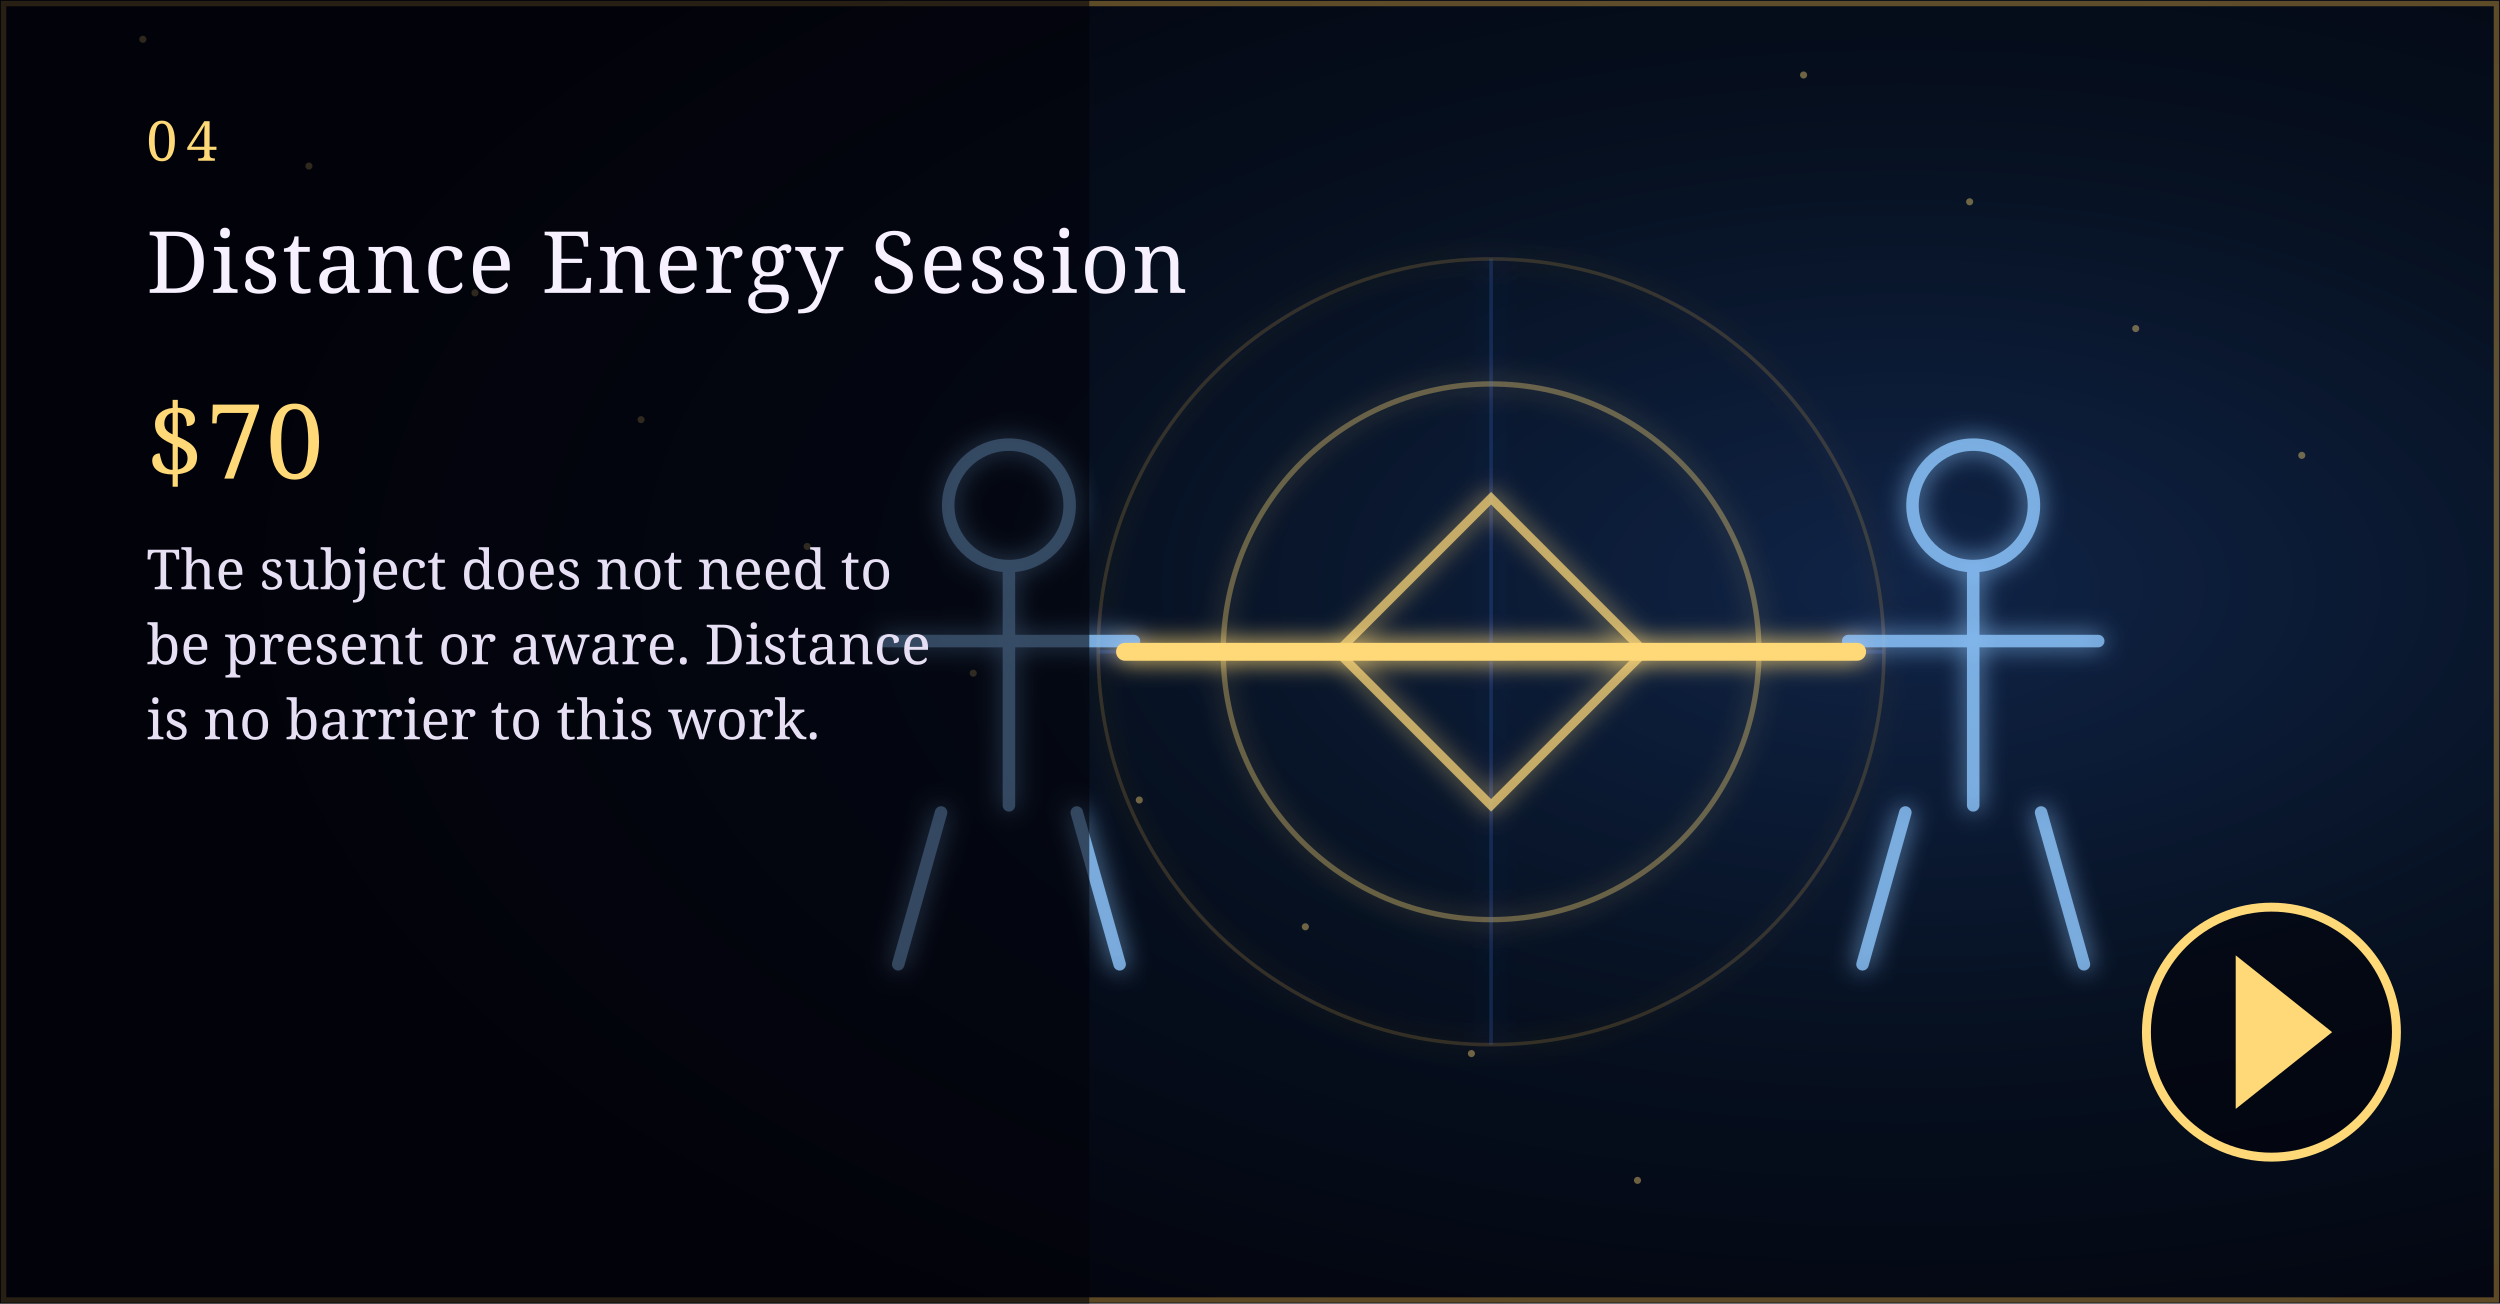
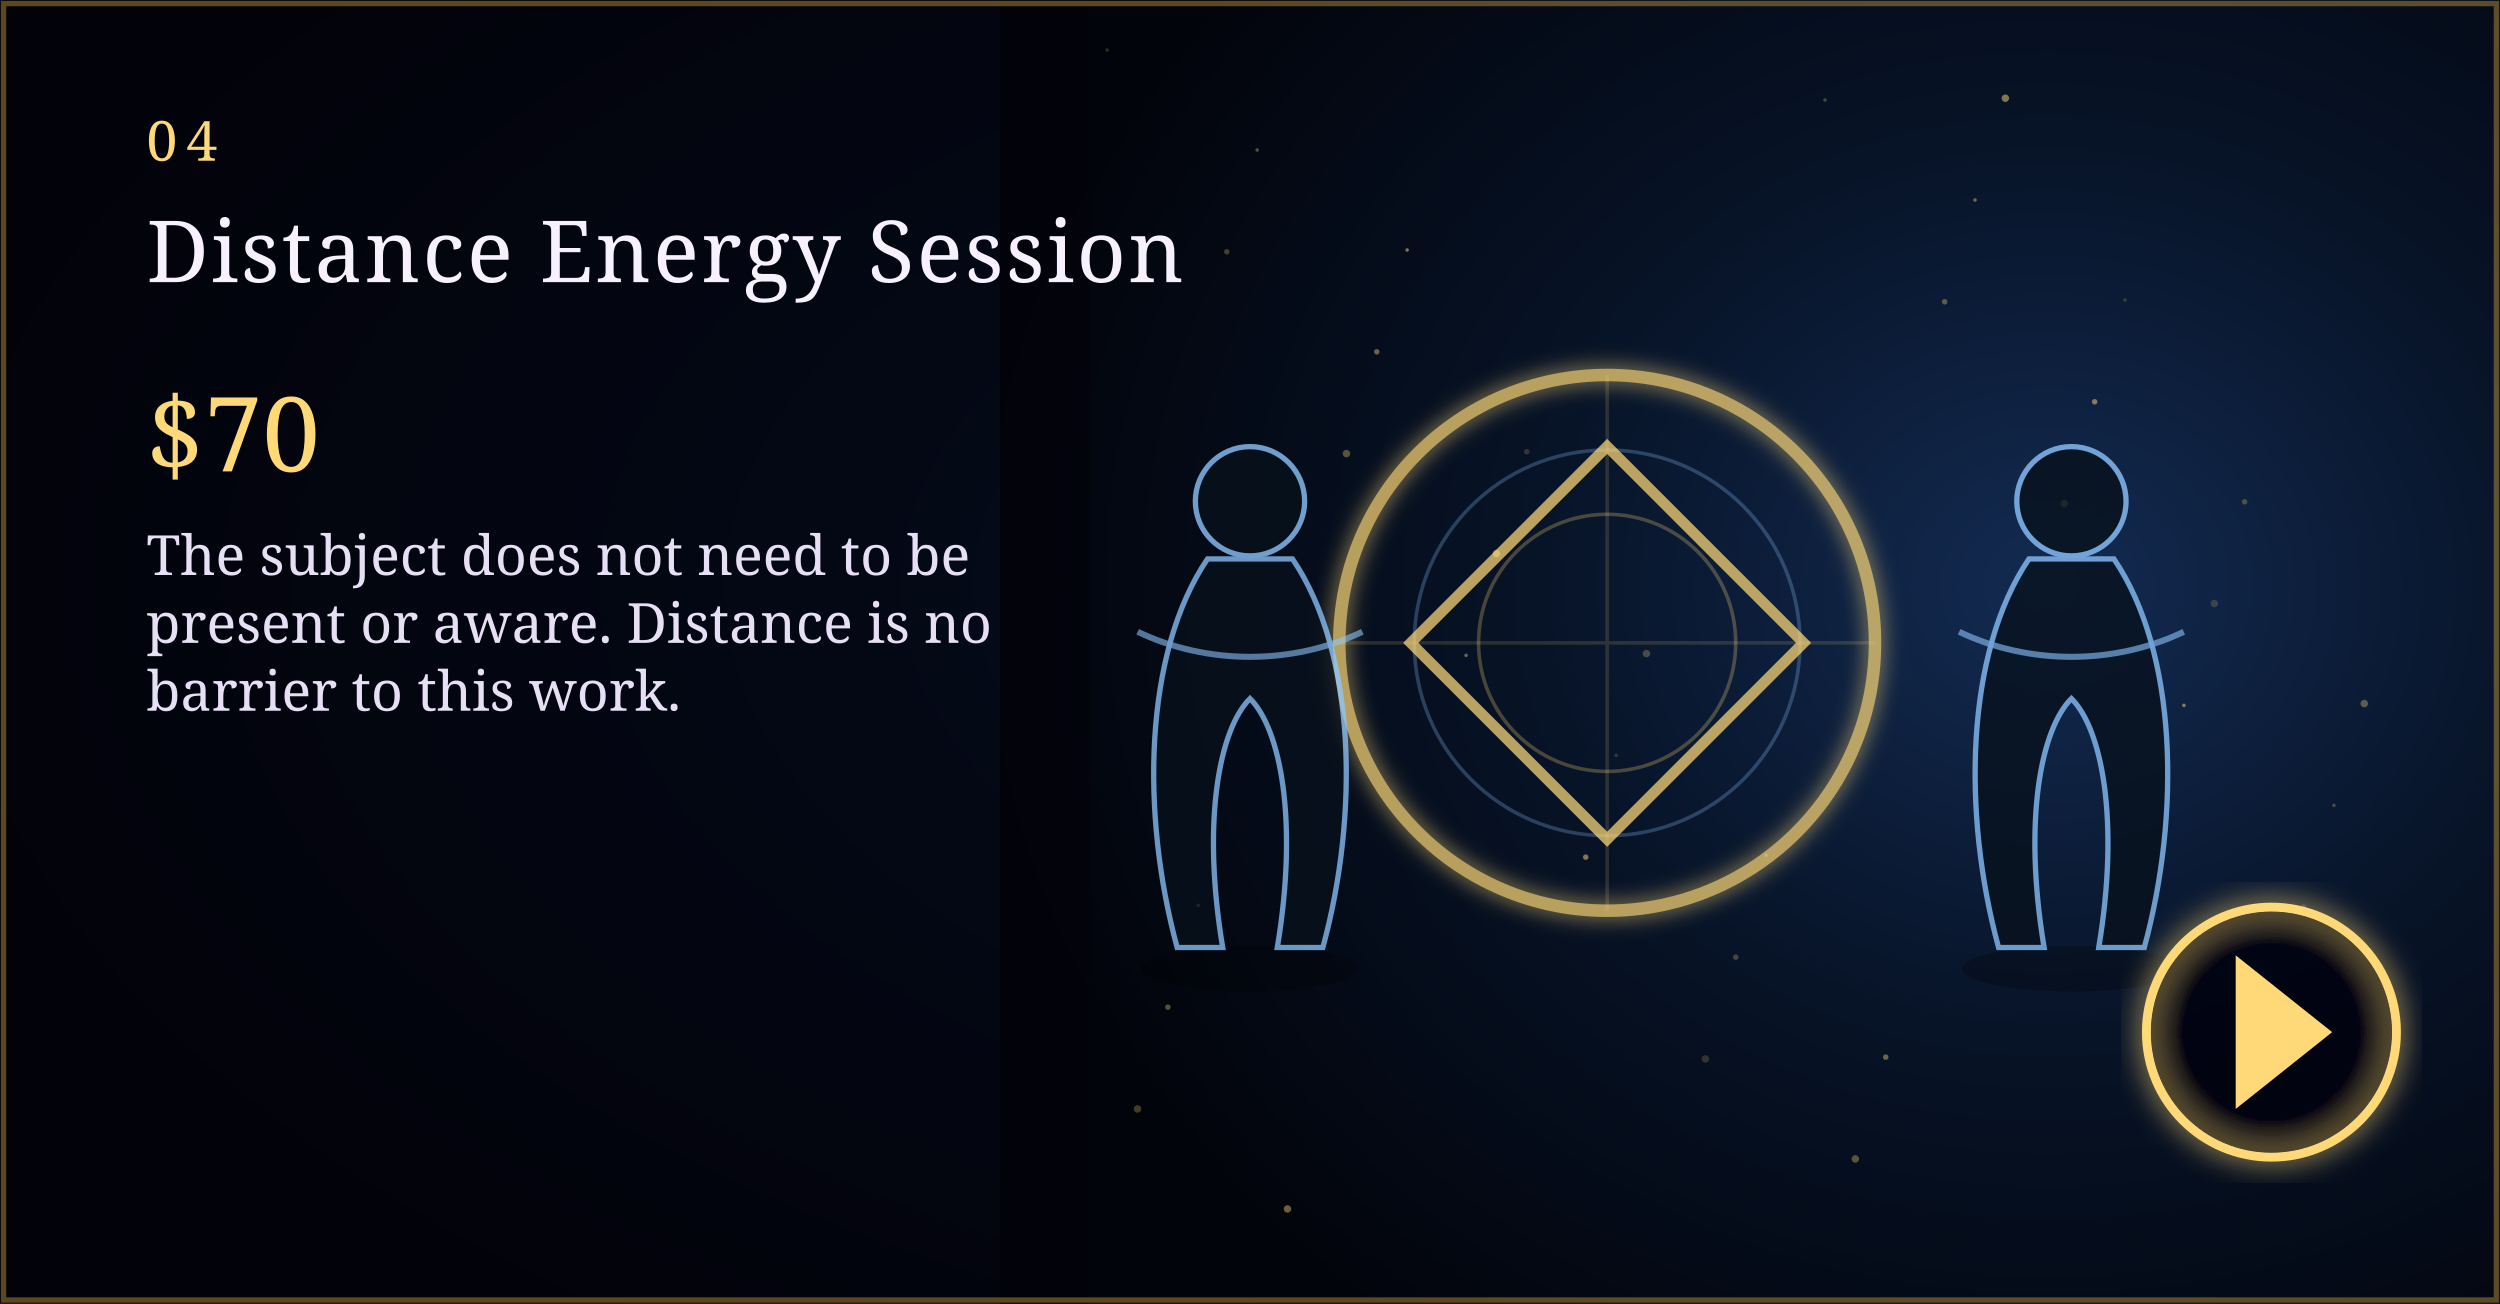
<svg xmlns="http://www.w3.org/2000/svg" viewBox="0 0 1400 730" width="1400" height="730">
  <defs>
-     <radialGradient id="bg" cx="76%" cy="45%" r="66%">
-       <stop offset="0" stop-color="#102447" />
-       <stop offset=".52" stop-color="#061020" />
-       <stop offset="1" stop-color="#03040d" />
+     <radialGradient id="artBg" cx="70%" cy="45%" r="72%">
+       <stop offset="0" stop-color="#132b52" />
+       <stop offset=".48" stop-color="#071327" />
+       <stop offset="1" stop-color="#02040b" />
    </radialGradient>
-     <filter id="glow">
-       <feGaussianBlur stdDeviation="7" result="b" />
+     <radialGradient id="vortex" cx="50%" cy="50%" r="50%">
+       <stop offset="0" stop-color="#ffd977" stop-opacity=".22" />
+       <stop offset=".42" stop-color="#102447" stop-opacity=".72" />
+       <stop offset="1" stop-color="#01030b" stop-opacity="0" />
+     </radialGradient>
+     <filter id="goldGlow">
+       <feGaussianBlur stdDeviation="8" result="b" />
      <feMerge>
        <feMergeNode in="b" />
        <feMergeNode in="SourceGraphic" />
      </feMerge>
    </filter>
+     <filter id="glow">
+       <feGaussianBlur stdDeviation="6" result="b" />
+       <feMerge>
+         <feMergeNode in="b" />
+         <feMergeNode in="SourceGraphic" />
+       </feMerge>
+     </filter>
+     <filter id="soft">
+       <feGaussianBlur stdDeviation="3" />
+     </filter>
+     <style>.title{fill:#f7f0ff;font-family:Cinzel,Georgia,serif;font-size:48px;letter-spacing:1.3px}.desc{fill:#e7e0f5;font-family:'EB Garamond',Georgia,serif;font-size:31px}.price{fill:#ffd977;font-family:'Cinzel Decorative',Georgia,serif;font-size:58px}</style>
  </defs>
-   <rect width="1400" height="730" fill="url(#bg)" />
+   <rect width="1400" height="730" fill="#03040d" />
+   <rect width="1400" height="730" fill="url(#artBg)" />
+   <rect x="560" y="0" width="840" height="730" fill="url(#artBg)" />
+   <circle cx="620" cy="28" r="1.0" fill="#ffd977" opacity="0.18" />
+   <circle cx="687" cy="141" r="1.55" fill="#ffd977" opacity="0.26" />
+   <circle cx="754" cy="254" r="2.1" fill="#ffd977" opacity="0.34" />
+   <circle cx="821" cy="367" r="1.0" fill="#ffd977" opacity="0.42" />
+   <circle cx="888" cy="480" r="1.55" fill="#ffd977" opacity="0.50" />
+   <circle cx="955" cy="593" r="2.1" fill="#ffd977" opacity="0.18" />
+   <circle cx="1022" cy="56" r="1.0" fill="#ffd977" opacity="0.26" />
+   <circle cx="1089" cy="169" r="1.55" fill="#ffd977" opacity="0.34" />
+   <circle cx="1156" cy="282" r="2.1" fill="#ffd977" opacity="0.42" />
+   <circle cx="1223" cy="395" r="1.0" fill="#ffd977" opacity="0.50" />
+   <circle cx="1290" cy="508" r="1.55" fill="#ffd977" opacity="0.18" />
+   <circle cx="637" cy="621" r="2.1" fill="#ffd977" opacity="0.26" />
+   <circle cx="704" cy="84" r="1.0" fill="#ffd977" opacity="0.34" />
+   <circle cx="771" cy="197" r="1.55" fill="#ffd977" opacity="0.42" />
+   <circle cx="838" cy="310" r="2.1" fill="#ffd977" opacity="0.50" />
+   <circle cx="905" cy="423" r="1.0" fill="#ffd977" opacity="0.18" />
+   <circle cx="972" cy="536" r="1.55" fill="#ffd977" opacity="0.26" />
+   <circle cx="1039" cy="649" r="2.1" fill="#ffd977" opacity="0.34" />
+   <circle cx="1106" cy="112" r="1.0" fill="#ffd977" opacity="0.42" />
+   <circle cx="1173" cy="225" r="1.55" fill="#ffd977" opacity="0.50" />
+   <circle cx="1240" cy="338" r="2.1" fill="#ffd977" opacity="0.18" />
+   <circle cx="1307" cy="451" r="1.0" fill="#ffd977" opacity="0.26" />
+   <circle cx="654" cy="564" r="1.55" fill="#ffd977" opacity="0.34" />
+   <circle cx="721" cy="677" r="2.1" fill="#ffd977" opacity="0.42" />
+   <circle cx="788" cy="140" r="1.0" fill="#ffd977" opacity="0.50" />
+   <circle cx="855" cy="253" r="1.55" fill="#ffd977" opacity="0.18" />
+   <circle cx="922" cy="366" r="2.1" fill="#ffd977" opacity="0.26" />
+   <circle cx="989" cy="479" r="1.0" fill="#ffd977" opacity="0.34" />
+   <circle cx="1056" cy="592" r="1.55" fill="#ffd977" opacity="0.42" />
+   <circle cx="1123" cy="55" r="2.1" fill="#ffd977" opacity="0.50" />
+   <circle cx="1190" cy="168" r="1.0" fill="#ffd977" opacity="0.18" />
+   <circle cx="1257" cy="281" r="1.55" fill="#ffd977" opacity="0.26" />
+   <circle cx="1324" cy="394" r="2.1" fill="#ffd977" opacity="0.34" />
+   <circle cx="671" cy="507" r="1.0" fill="#ffd977" opacity="0.42" />
+   <g opacity=".95">
+     <circle cx="900" cy="360" r="150" fill="none" stroke="#ffd977" stroke-width="7" opacity=".75" filter="url(#glow)" />
+     <circle cx="900" cy="360" r="108.0" fill="none" stroke="#8ec7ff" stroke-width="2" opacity=".28" />
+     <circle cx="900" cy="360" r="72.0" fill="none" stroke="#ffd977" stroke-width="2" opacity=".28" />
+     <path d="M750 360 H1050 M900 210 V510" stroke="#ffd977" stroke-width="2" opacity=".16" />
+   </g>
+   <g opacity="0.78">
+     <ellipse cx="700" cy="542.5" rx="61.2" ry="12.75" fill="#000" opacity=".35" />
+     <path d="M676.2 313.0 C640.5 365.7,638.8 455.8,659.2 530.6 L684.7 530.6 C672.8 459.2,683.0 408.2,700 391.2 C717.0 408.2,727.2 459.2,715.3 530.6 L740.8 530.6 C761.2 455.8,759.5 365.7,723.8 313.0 Z" fill="#06111b" stroke="#8ec7ff" stroke-width="2.975" opacity=".96" />
+     <circle cx="700" cy="280.7" r="30.6" fill="#06111b" stroke="#8ec7ff" stroke-width="2.975" />
+     <path d="M637.1 353.8 C676.2 372.5,723.8 372.5,762.9 353.8" fill="none" stroke="#8ec7ff" stroke-width="3.4" opacity=".74" />
+   </g>
+   <g opacity="0.78">
+     <ellipse cx="1160" cy="542.5" rx="61.2" ry="12.75" fill="#000" opacity=".35" />
+     <path d="M1136.2 313.0 C1100.5 365.7,1098.8 455.8,1119.2 530.6 L1144.7 530.6 C1132.8 459.2,1143.0 408.2,1160 391.2 C1177.0 408.2,1187.2 459.2,1175.3 530.6 L1200.8 530.6 C1221.2 455.8,1219.5 365.7,1183.8 313.0 Z" fill="#06111b" stroke="#8ec7ff" stroke-width="2.975" opacity=".96" />
+     <circle cx="1160" cy="280.7" r="30.6" fill="#06111b" stroke="#8ec7ff" stroke-width="2.975" />
+     <path d="M1097.1 353.8 C1136.2 372.5,1183.8 372.5,1222.9 353.8" fill="none" stroke="#8ec7ff" stroke-width="3.4" opacity=".74" />
+   </g>
+   <path d="M755 360 H1105" stroke="#ffd977" stroke-width="12" stroke-linecap="round" filter="url(#goldGlow)" />
+   <polygon points="900,250 1010,360 900,470 790,360" fill="none" stroke="#ffd977" stroke-width="6" opacity=".72" />
+   <rect x="0" y="0" width="610" height="730" fill="rgba(2,3,10,.61)" />
  <rect x="2" y="2" width="1396" height="726" fill="none" stroke="#d9a642" stroke-opacity=".42" stroke-width="3" />
-   <g opacity=".42">
-     <circle cx="80" cy="22" r="2" fill="#ffd977" />
-     <circle cx="173" cy="93" r="2" fill="#ffd977" />
-     <circle cx="266" cy="164" r="2" fill="#ffd977" />
-     <circle cx="359" cy="235" r="2" fill="#ffd977" />
-     <circle cx="452" cy="306" r="2" fill="#ffd977" />
-     <circle cx="545" cy="377" r="2" fill="#ffd977" />
-     <circle cx="638" cy="448" r="2" fill="#ffd977" />
-     <circle cx="731" cy="519" r="2" fill="#ffd977" />
-     <circle cx="824" cy="590" r="2" fill="#ffd977" />
-     <circle cx="917" cy="661" r="2" fill="#ffd977" />
-     <circle cx="1010" cy="42" r="2" fill="#ffd977" />
-     <circle cx="1103" cy="113" r="2" fill="#ffd977" />
-     <circle cx="1196" cy="184" r="2" fill="#ffd977" />
-     <circle cx="1289" cy="255" r="2" fill="#ffd977" />
-   </g>
-   <g filter="url(#glow)">
-     <g transform="translate(835 365)">
-       <circle r="220" fill="none" stroke="#d9a642" stroke-opacity=".20" stroke-width="2" />
-       <circle r="150" fill="none" stroke="#ffd977" stroke-opacity=".35" stroke-width="3" />
-       <path d="M-220 0 H220 M0 -220 V220" stroke="#4488ff" stroke-opacity=".18" stroke-width="2" />
-       <g transform="translate(-270 0)">
-         <g stroke="#8ec7ff" stroke-width="7" stroke-linecap="round" fill="none" opacity=".78">
-           <circle cx="0" cy="-82" r="34" />
-           <path d="M0 -44 V86 M-70 -6 H70 M-38 90 L-62 175 M38 90 L62 175" />
-         </g>
-       </g>
-       <g transform="translate(270 0)">
-         <g stroke="#8ec7ff" stroke-width="7" stroke-linecap="round" fill="none" opacity=".78">
-           <circle cx="0" cy="-82" r="34" />
-           <path d="M0 -44 V86 M-70 -6 H70 M-38 90 L-62 175 M38 90 L62 175" />
-         </g>
-       </g>
-       <path d="M-205 0 H205" stroke="#ffd977" stroke-width="10" stroke-linecap="round" />
-       <polygon points="0,-86 86,0 0,86 -86,0" fill="none" stroke="#ffd977" stroke-width="5" opacity=".7" />
-     </g>
-   </g>
-   <rect x="0" y="0" width="610" height="730" fill="rgba(2,3,10,.58)" />
  <text x="82" y="90" fill="#ffd977" font-family="Cinzel, Georgia, serif" font-size="31" letter-spacing="5">04</text>
-   <text x="82" y="164" fill="#f7f0ff" font-family="Cinzel, Georgia, serif" font-size="48" font-weight="400" letter-spacing="1.4">Distance Energy Session</text>
-   <text x="82" y="268" fill="#ffd977" font-family="Cinzel Decorative, Georgia, serif" font-size="58" letter-spacing="1">$70</text>
-   <text x="82" y="330" fill="#e7e0f5" font-family="EB Garamond, Georgia, serif" font-size="31">The subject does not need to</text>
-   <text x="82" y="372" fill="#e7e0f5" font-family="EB Garamond, Georgia, serif" font-size="31">be present or aware. Distance</text>
-   <text x="82" y="414" fill="#e7e0f5" font-family="EB Garamond, Georgia, serif" font-size="31">is no barrier to this work.</text>
-   <circle cx="1272" cy="578" r="70" fill="rgba(2,3,10,.55)" stroke="#ffd977" stroke-width="5" />
+   <text x="82" y="158" class="title">Distance Energy Session</text>
+   <text x="82" y="264" class="price">$70</text>
+   <text x="82" y="322" class="desc">The subject does not need to be</text>
+   <text x="82" y="360" class="desc">present or aware. Distance is no</text>
+   <text x="82" y="398" class="desc">barrier to this work.</text>
+   <circle cx="1272" cy="578" r="70" fill="rgba(2,3,10,.58)" stroke="#ffd977" stroke-width="5" filter="url(#goldGlow)" />
  <polygon points="1252,535 1306,578 1252,621" fill="#ffd977" />
</svg>
